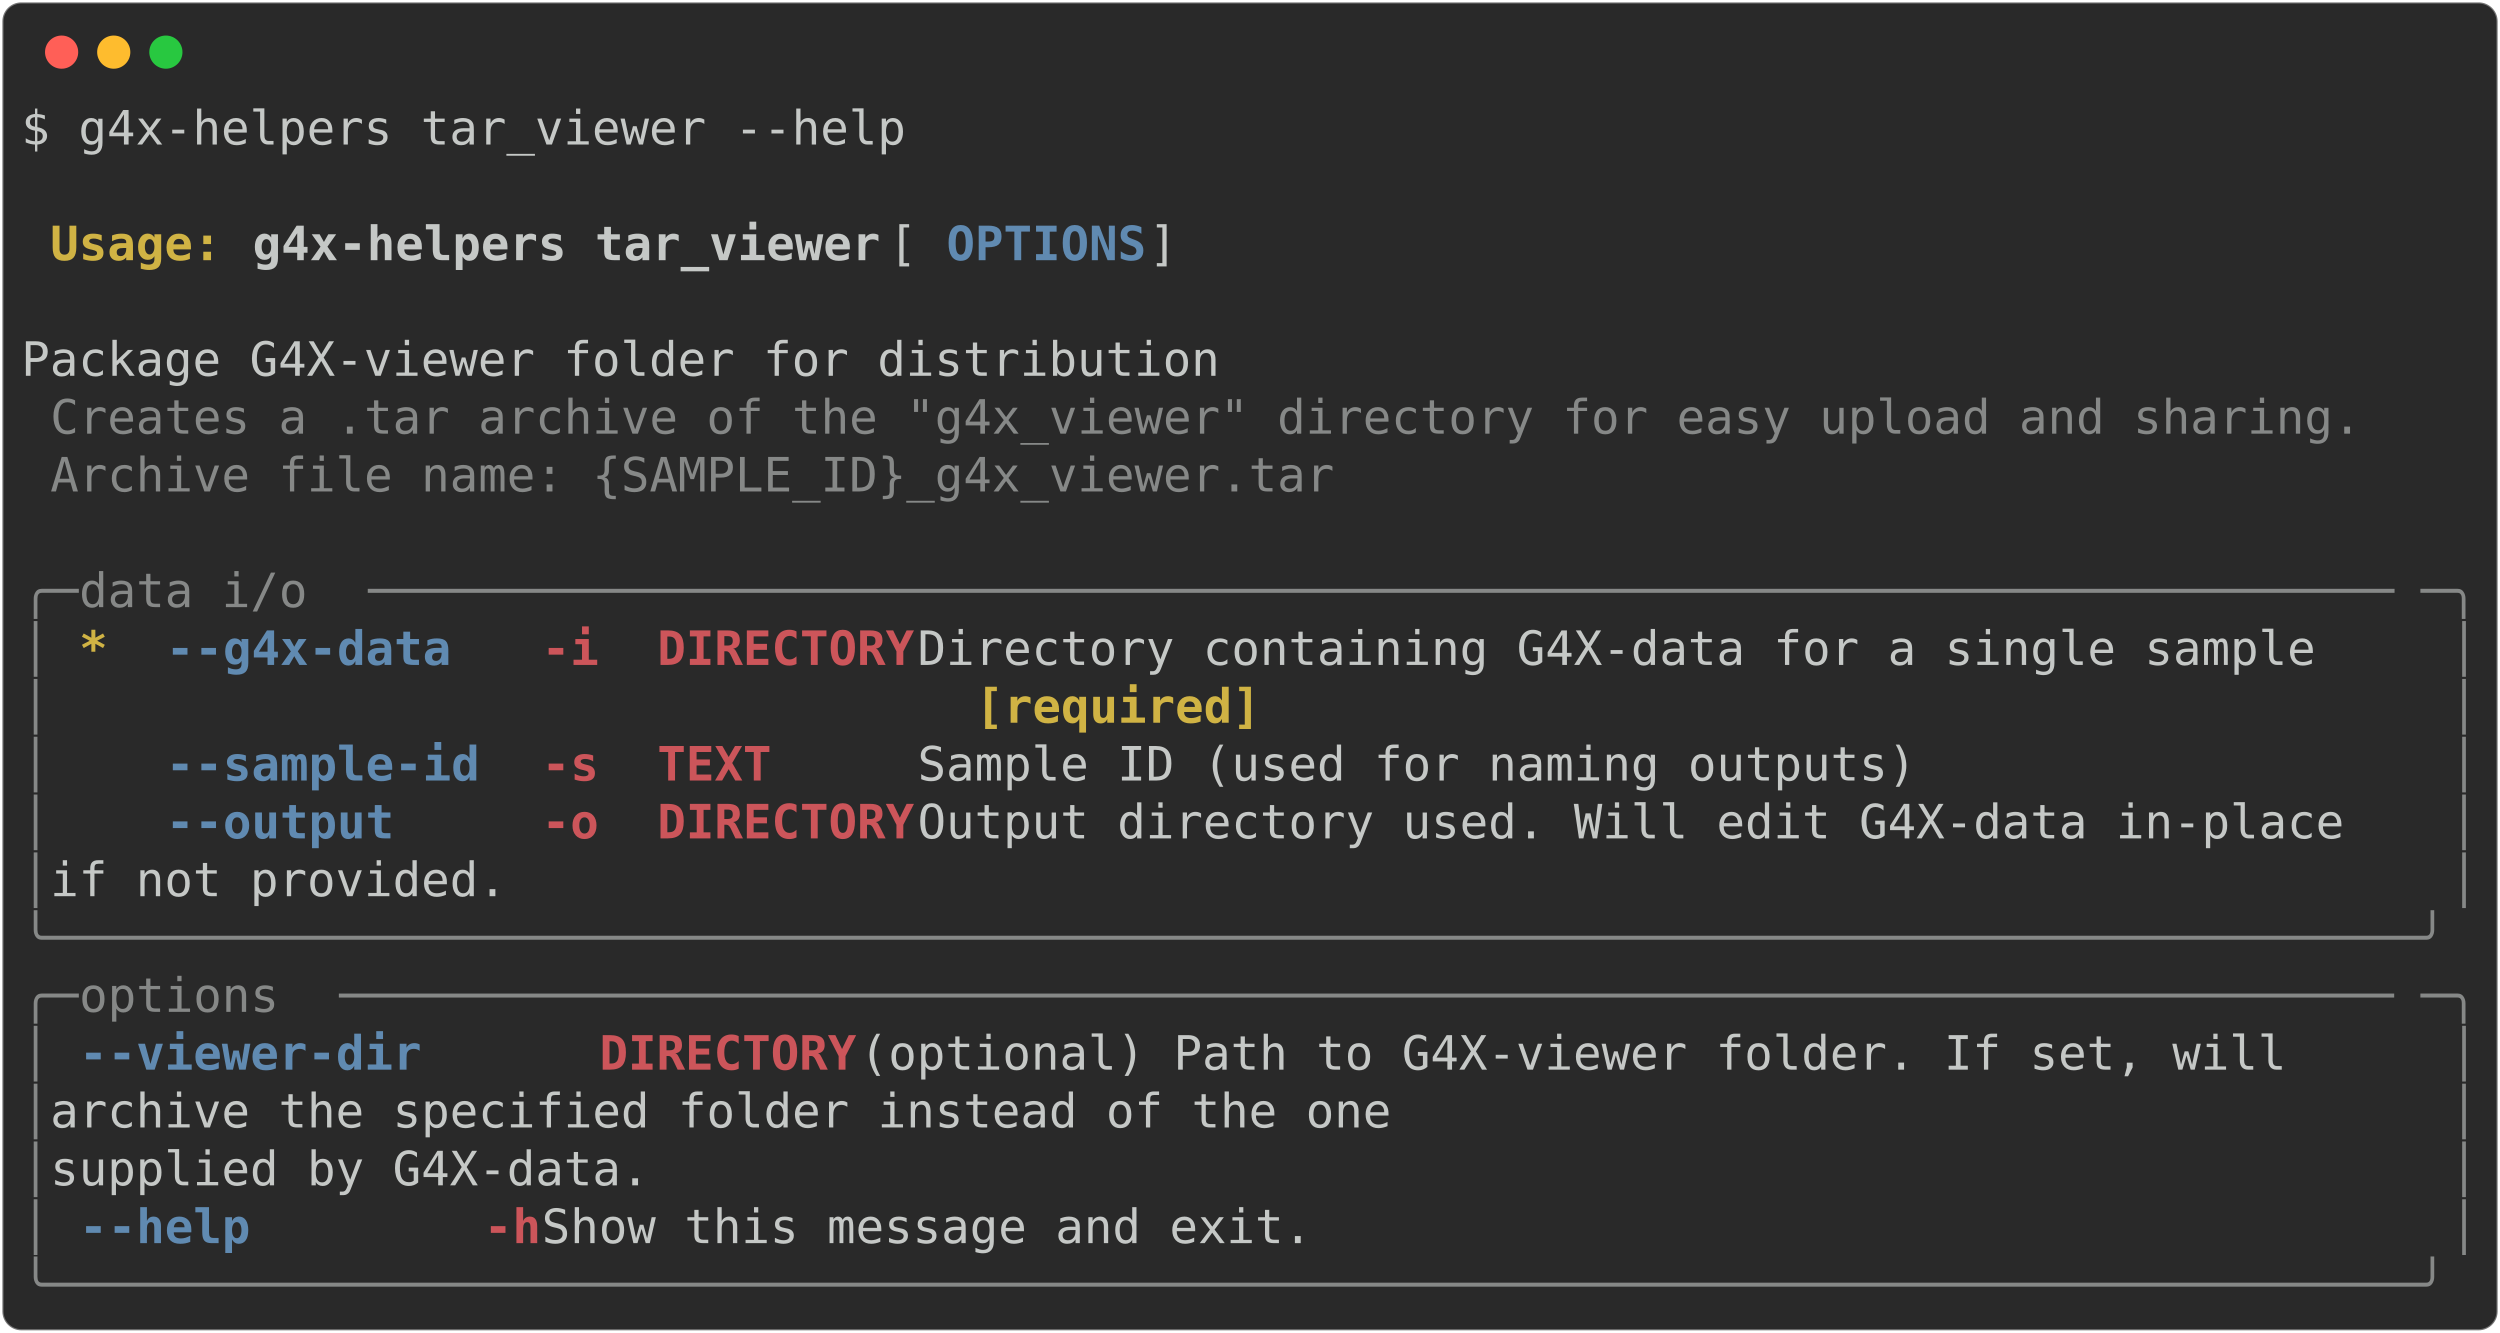
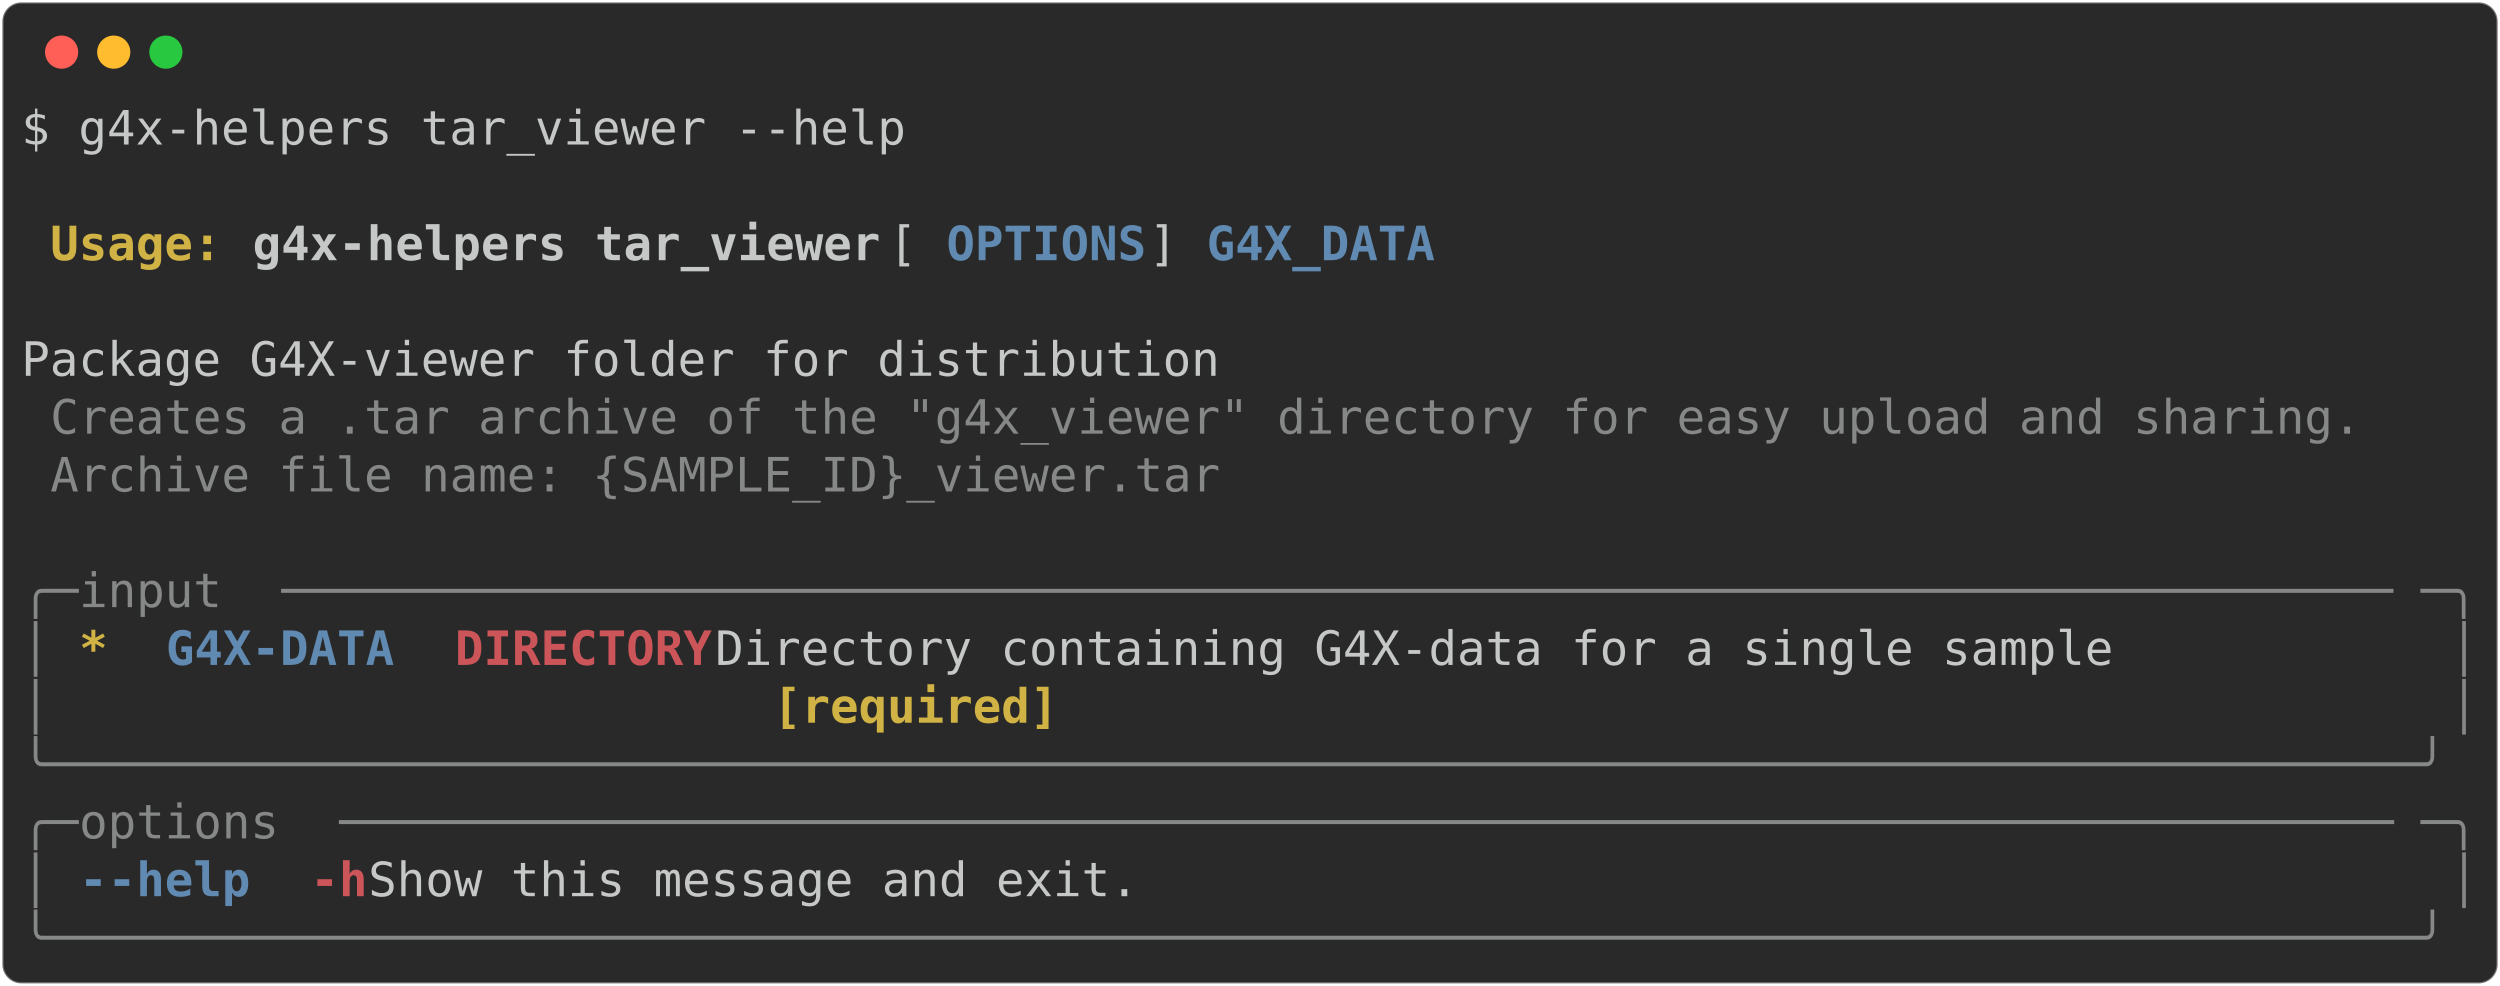
- <svg xmlns="http://www.w3.org/2000/svg" class="rich-terminal" viewBox="0 0 1055 562.4">
+ <svg xmlns="http://www.w3.org/2000/svg" class="rich-terminal" viewBox="0 0 1055 416.0">
  <style>

    @font-face {
        font-family: "Fira Code";
        src: local("FiraCode-Regular"),
                url("https://cdnjs.cloudflare.com/ajax/libs/firacode/6.2.0/woff2/FiraCode-Regular.woff2") format("woff2"),
                url("https://cdnjs.cloudflare.com/ajax/libs/firacode/6.2.0/woff/FiraCode-Regular.woff") format("woff");
        font-style: normal;
        font-weight: 400;
    }
    @font-face {
        font-family: "Fira Code";
        src: local("FiraCode-Bold"),
                url("https://cdnjs.cloudflare.com/ajax/libs/firacode/6.2.0/woff2/FiraCode-Bold.woff2") format("woff2"),
                url("https://cdnjs.cloudflare.com/ajax/libs/firacode/6.2.0/woff/FiraCode-Bold.woff") format("woff");
        font-style: bold;
        font-weight: 700;
    }

-     .terminal-2549807285-matrix {
+     .terminal-1200337161-matrix {
        font-family: Fira Code, monospace;
        font-size: 20px;
        line-height: 24.4px;
        font-variant-east-asian: full-width;
    }

-     .terminal-2549807285-title {
+     .terminal-1200337161-title {
        font-size: 18px;
        font-weight: bold;
        font-family: arial;
    }

-     .terminal-2549807285-r1 { fill: #c5c8c6 }
- .terminal-2549807285-r2 { fill: #d0b344;font-weight: bold }
- .terminal-2549807285-r3 { fill: #c5c8c6;font-weight: bold }
- .terminal-2549807285-r4 { fill: #608ab1;font-weight: bold }
- .terminal-2549807285-r5 { fill: #868887 }
- .terminal-2549807285-r6 { fill: #cc555a;font-weight: bold }
+     .terminal-1200337161-r1 { fill: #c5c8c6 }
+ .terminal-1200337161-r2 { fill: #d0b344;font-weight: bold }
+ .terminal-1200337161-r3 { fill: #c5c8c6;font-weight: bold }
+ .terminal-1200337161-r4 { fill: #608ab1;font-weight: bold }
+ .terminal-1200337161-r5 { fill: #868887 }
+ .terminal-1200337161-r6 { fill: #cc555a;font-weight: bold }
    </style>
  <defs>
-     <clipPath id="terminal-2549807285-clip-terminal">
-       <rect x="0" y="0" width="1036.0" height="511.4" />
+     <clipPath id="terminal-1200337161-clip-terminal">
+       <rect x="0" y="0" width="1036.0" height="365.0" />
    </clipPath>
-     <clipPath id="terminal-2549807285-line-0">
+     <clipPath id="terminal-1200337161-line-0">
      <rect x="0" y="1.5" width="1037" height="24.65" />
    </clipPath>
-     <clipPath id="terminal-2549807285-line-1">
+     <clipPath id="terminal-1200337161-line-1">
      <rect x="0" y="25.9" width="1037" height="24.65" />
    </clipPath>
-     <clipPath id="terminal-2549807285-line-2">
+     <clipPath id="terminal-1200337161-line-2">
      <rect x="0" y="50.3" width="1037" height="24.65" />
    </clipPath>
-     <clipPath id="terminal-2549807285-line-3">
+     <clipPath id="terminal-1200337161-line-3">
      <rect x="0" y="74.7" width="1037" height="24.65" />
    </clipPath>
-     <clipPath id="terminal-2549807285-line-4">
+     <clipPath id="terminal-1200337161-line-4">
      <rect x="0" y="99.1" width="1037" height="24.65" />
    </clipPath>
-     <clipPath id="terminal-2549807285-line-5">
+     <clipPath id="terminal-1200337161-line-5">
      <rect x="0" y="123.5" width="1037" height="24.65" />
    </clipPath>
-     <clipPath id="terminal-2549807285-line-6">
+     <clipPath id="terminal-1200337161-line-6">
      <rect x="0" y="147.9" width="1037" height="24.65" />
    </clipPath>
-     <clipPath id="terminal-2549807285-line-7">
+     <clipPath id="terminal-1200337161-line-7">
      <rect x="0" y="172.3" width="1037" height="24.65" />
    </clipPath>
-     <clipPath id="terminal-2549807285-line-8">
+     <clipPath id="terminal-1200337161-line-8">
      <rect x="0" y="196.7" width="1037" height="24.65" />
    </clipPath>
-     <clipPath id="terminal-2549807285-line-9">
+     <clipPath id="terminal-1200337161-line-9">
      <rect x="0" y="221.1" width="1037" height="24.65" />
    </clipPath>
-     <clipPath id="terminal-2549807285-line-10">
+     <clipPath id="terminal-1200337161-line-10">
      <rect x="0" y="245.5" width="1037" height="24.65" />
    </clipPath>
-     <clipPath id="terminal-2549807285-line-11">
+     <clipPath id="terminal-1200337161-line-11">
      <rect x="0" y="269.9" width="1037" height="24.65" />
    </clipPath>
-     <clipPath id="terminal-2549807285-line-12">
+     <clipPath id="terminal-1200337161-line-12">
      <rect x="0" y="294.3" width="1037" height="24.65" />
    </clipPath>
-     <clipPath id="terminal-2549807285-line-13">
+     <clipPath id="terminal-1200337161-line-13">
      <rect x="0" y="318.7" width="1037" height="24.65" />
    </clipPath>
-     <clipPath id="terminal-2549807285-line-14">
-       <rect x="0" y="343.1" width="1037" height="24.65" />
-     </clipPath>
-     <clipPath id="terminal-2549807285-line-15">
-       <rect x="0" y="367.5" width="1037" height="24.65" />
-     </clipPath>
-     <clipPath id="terminal-2549807285-line-16">
-       <rect x="0" y="391.9" width="1037" height="24.65" />
-     </clipPath>
-     <clipPath id="terminal-2549807285-line-17">
-       <rect x="0" y="416.3" width="1037" height="24.65" />
-     </clipPath>
-     <clipPath id="terminal-2549807285-line-18">
-       <rect x="0" y="440.7" width="1037" height="24.65" />
-     </clipPath>
-     <clipPath id="terminal-2549807285-line-19">
-       <rect x="0" y="465.1" width="1037" height="24.65" />
-     </clipPath>
  </defs>
-   <rect fill="#292929" stroke="rgba(255,255,255,0.35)" stroke-width="1" x="1" y="1" width="1053" height="560.4" rx="8" />
+   <rect fill="#292929" stroke="rgba(255,255,255,0.35)" stroke-width="1" x="1" y="1" width="1053" height="414" rx="8" />
  <g transform="translate(26,22)">
    <circle cx="0" cy="0" r="7" fill="#ff5f57" />
    <circle cx="22" cy="0" r="7" fill="#febc2e" />
    <circle cx="44" cy="0" r="7" fill="#28c840" />
  </g>
-   <g transform="translate(9, 41)" clip-path="url(#terminal-2549807285-clip-terminal)">
-     <g class="terminal-2549807285-matrix">
-       <text class="terminal-2549807285-r1" x="0" y="20" textLength="378.2" clip-path="url(#terminal-2549807285-line-0)">$ g4x-helpers tar_viewer --help</text>
-       <text class="terminal-2549807285-r1" x="1037" y="20" textLength="12.2" clip-path="url(#terminal-2549807285-line-0)">
+   <g transform="translate(9, 41)" clip-path="url(#terminal-1200337161-clip-terminal)">
+     <g class="terminal-1200337161-matrix">
+       <text class="terminal-1200337161-r1" x="0" y="20" textLength="378.2" clip-path="url(#terminal-1200337161-line-0)">$ g4x-helpers tar_viewer --help</text>
+       <text class="terminal-1200337161-r1" x="1037" y="20" textLength="12.2" clip-path="url(#terminal-1200337161-line-0)">
</text>
-       <text class="terminal-2549807285-r1" x="1037" y="44.4" textLength="12.2" clip-path="url(#terminal-2549807285-line-1)">
+       <text class="terminal-1200337161-r1" x="1037" y="44.4" textLength="12.2" clip-path="url(#terminal-1200337161-line-1)">
</text>
-       <text class="terminal-2549807285-r2" x="12.2" y="68.8" textLength="73.2" clip-path="url(#terminal-2549807285-line-2)">Usage:</text>
-       <text class="terminal-2549807285-r3" x="97.6" y="68.8" textLength="268.4" clip-path="url(#terminal-2549807285-line-2)">g4x-helpers tar_viewer</text>
-       <text class="terminal-2549807285-r1" x="366" y="68.8" textLength="24.4" clip-path="url(#terminal-2549807285-line-2)"> [</text>
-       <text class="terminal-2549807285-r4" x="390.4" y="68.8" textLength="85.4" clip-path="url(#terminal-2549807285-line-2)">OPTIONS</text>
-       <text class="terminal-2549807285-r1" x="475.8" y="68.8" textLength="561.2" clip-path="url(#terminal-2549807285-line-2)">]                                             </text>
-       <text class="terminal-2549807285-r1" x="1037" y="68.8" textLength="12.2" clip-path="url(#terminal-2549807285-line-2)">
+       <text class="terminal-1200337161-r2" x="12.2" y="68.8" textLength="73.2" clip-path="url(#terminal-1200337161-line-2)">Usage:</text>
+       <text class="terminal-1200337161-r3" x="97.6" y="68.8" textLength="268.4" clip-path="url(#terminal-1200337161-line-2)">g4x-helpers tar_viewer</text>
+       <text class="terminal-1200337161-r1" x="366" y="68.8" textLength="24.4" clip-path="url(#terminal-1200337161-line-2)"> [</text>
+       <text class="terminal-1200337161-r4" x="390.4" y="68.8" textLength="85.4" clip-path="url(#terminal-1200337161-line-2)">OPTIONS</text>
+       <text class="terminal-1200337161-r1" x="475.8" y="68.8" textLength="24.4" clip-path="url(#terminal-1200337161-line-2)">] </text>
+       <text class="terminal-1200337161-r4" x="500.2" y="68.8" textLength="97.6" clip-path="url(#terminal-1200337161-line-2)">G4X_DATA</text>
+       <text class="terminal-1200337161-r1" x="1037" y="68.8" textLength="12.2" clip-path="url(#terminal-1200337161-line-2)">
</text>
-       <text class="terminal-2549807285-r1" x="1037" y="93.2" textLength="12.2" clip-path="url(#terminal-2549807285-line-3)">
+       <text class="terminal-1200337161-r1" x="1037" y="93.2" textLength="12.2" clip-path="url(#terminal-1200337161-line-3)">
</text>
-       <text class="terminal-2549807285-r1" x="0" y="117.6" textLength="1037" clip-path="url(#terminal-2549807285-line-4)"> Package G4X-viewer folder for distribution                                          </text>
-       <text class="terminal-2549807285-r1" x="1037" y="117.6" textLength="12.2" clip-path="url(#terminal-2549807285-line-4)">
+       <text class="terminal-1200337161-r1" x="0" y="117.6" textLength="1037" clip-path="url(#terminal-1200337161-line-4)"> Package G4X-viewer folder for distribution                                          </text>
+       <text class="terminal-1200337161-r1" x="1037" y="117.6" textLength="12.2" clip-path="url(#terminal-1200337161-line-4)">
</text>
-       <text class="terminal-2549807285-r5" x="12.2" y="142" textLength="988.2" clip-path="url(#terminal-2549807285-line-5)">Creates a .tar archive of the "g4x_viewer" directory for easy upload and sharing.</text>
-       <text class="terminal-2549807285-r1" x="1037" y="142" textLength="12.2" clip-path="url(#terminal-2549807285-line-5)">
+       <text class="terminal-1200337161-r5" x="12.2" y="142" textLength="988.2" clip-path="url(#terminal-1200337161-line-5)">Creates a .tar archive of the "g4x_viewer" directory for easy upload and sharing.</text>
+       <text class="terminal-1200337161-r1" x="1037" y="142" textLength="12.2" clip-path="url(#terminal-1200337161-line-5)">
</text>
-       <text class="terminal-2549807285-r5" x="12.2" y="166.4" textLength="549" clip-path="url(#terminal-2549807285-line-6)">Archive file name: {SAMPLE_ID}_g4x_viewer.tar</text>
-       <text class="terminal-2549807285-r1" x="1037" y="166.4" textLength="12.2" clip-path="url(#terminal-2549807285-line-6)">
+       <text class="terminal-1200337161-r5" x="12.2" y="166.4" textLength="500.2" clip-path="url(#terminal-1200337161-line-6)">Archive file name: {SAMPLE_ID}_viewer.tar</text>
+       <text class="terminal-1200337161-r1" x="1037" y="166.4" textLength="12.2" clip-path="url(#terminal-1200337161-line-6)">
</text>
-       <text class="terminal-2549807285-r1" x="1037" y="190.8" textLength="12.2" clip-path="url(#terminal-2549807285-line-7)">
+       <text class="terminal-1200337161-r1" x="1037" y="190.8" textLength="12.2" clip-path="url(#terminal-1200337161-line-7)">
</text>
-       <text class="terminal-2549807285-r5" x="0" y="215.2" textLength="24.4" clip-path="url(#terminal-2549807285-line-8)">╭─</text>
-       <text class="terminal-2549807285-r5" x="24.4" y="215.2" textLength="122" clip-path="url(#terminal-2549807285-line-8)"> data i/o </text>
-       <text class="terminal-2549807285-r5" x="146.4" y="215.2" textLength="866.2" clip-path="url(#terminal-2549807285-line-8)">───────────────────────────────────────────────────────────────────────</text>
-       <text class="terminal-2549807285-r5" x="1012.6" y="215.2" textLength="24.4" clip-path="url(#terminal-2549807285-line-8)">─╮</text>
-       <text class="terminal-2549807285-r1" x="1037" y="215.2" textLength="12.2" clip-path="url(#terminal-2549807285-line-8)">
+       <text class="terminal-1200337161-r5" x="0" y="215.2" textLength="24.4" clip-path="url(#terminal-1200337161-line-8)">╭─</text>
+       <text class="terminal-1200337161-r5" x="24.4" y="215.2" textLength="85.4" clip-path="url(#terminal-1200337161-line-8)"> input </text>
+       <text class="terminal-1200337161-r5" x="109.8" y="215.2" textLength="902.8" clip-path="url(#terminal-1200337161-line-8)">──────────────────────────────────────────────────────────────────────────</text>
+       <text class="terminal-1200337161-r5" x="1012.6" y="215.2" textLength="24.4" clip-path="url(#terminal-1200337161-line-8)">─╮</text>
+       <text class="terminal-1200337161-r1" x="1037" y="215.2" textLength="12.2" clip-path="url(#terminal-1200337161-line-8)">
</text>
-       <text class="terminal-2549807285-r5" x="0" y="239.6" textLength="12.2" clip-path="url(#terminal-2549807285-line-9)">│</text>
-       <text class="terminal-2549807285-r2" x="24.4" y="239.6" textLength="12.2" clip-path="url(#terminal-2549807285-line-9)">*</text>
-       <text class="terminal-2549807285-r4" x="61" y="239.6" textLength="134.2" clip-path="url(#terminal-2549807285-line-9)">--g4x-data </text>
-       <text class="terminal-2549807285-r6" x="219.6" y="239.6" textLength="24.4" clip-path="url(#terminal-2549807285-line-9)">-i</text>
-       <text class="terminal-2549807285-r6" x="268.4" y="239.6" textLength="109.8" clip-path="url(#terminal-2549807285-line-9)">DIRECTORY</text>
-       <text class="terminal-2549807285-r1" x="378.2" y="239.6" textLength="646.6" clip-path="url(#terminal-2549807285-line-9)">  Directory containing G4X-data for a single sample  </text>
-       <text class="terminal-2549807285-r5" x="1024.8" y="239.6" textLength="12.2" clip-path="url(#terminal-2549807285-line-9)">│</text>
-       <text class="terminal-2549807285-r1" x="1037" y="239.6" textLength="12.2" clip-path="url(#terminal-2549807285-line-9)">
+       <text class="terminal-1200337161-r5" x="0" y="239.6" textLength="12.2" clip-path="url(#terminal-1200337161-line-9)">│</text>
+       <text class="terminal-1200337161-r2" x="24.4" y="239.6" textLength="12.2" clip-path="url(#terminal-1200337161-line-9)">*</text>
+       <text class="terminal-1200337161-r4" x="61" y="239.6" textLength="97.6" clip-path="url(#terminal-1200337161-line-9)">G4X-DATA</text>
+       <text class="terminal-1200337161-r6" x="183" y="239.6" textLength="109.8" clip-path="url(#terminal-1200337161-line-9)">DIRECTORY</text>
+       <text class="terminal-1200337161-r1" x="292.8" y="239.6" textLength="732" clip-path="url(#terminal-1200337161-line-9)">  Directory containing G4X-data for a single sample         </text>
+       <text class="terminal-1200337161-r5" x="1024.8" y="239.6" textLength="12.2" clip-path="url(#terminal-1200337161-line-9)">│</text>
+       <text class="terminal-1200337161-r1" x="1037" y="239.6" textLength="12.2" clip-path="url(#terminal-1200337161-line-9)">
</text>
-       <text class="terminal-2549807285-r5" x="0" y="264" textLength="12.2" clip-path="url(#terminal-2549807285-line-10)">│</text>
-       <text class="terminal-2549807285-r2" x="402.6" y="264" textLength="122" clip-path="url(#terminal-2549807285-line-10)">[required]</text>
-       <text class="terminal-2549807285-r5" x="1024.8" y="264" textLength="12.2" clip-path="url(#terminal-2549807285-line-10)">│</text>
-       <text class="terminal-2549807285-r1" x="1037" y="264" textLength="12.2" clip-path="url(#terminal-2549807285-line-10)">
+       <text class="terminal-1200337161-r5" x="0" y="264" textLength="12.2" clip-path="url(#terminal-1200337161-line-10)">│</text>
+       <text class="terminal-1200337161-r2" x="317.2" y="264" textLength="122" clip-path="url(#terminal-1200337161-line-10)">[required]</text>
+       <text class="terminal-1200337161-r5" x="1024.8" y="264" textLength="12.2" clip-path="url(#terminal-1200337161-line-10)">│</text>
+       <text class="terminal-1200337161-r1" x="1037" y="264" textLength="12.2" clip-path="url(#terminal-1200337161-line-10)">
</text>
-       <text class="terminal-2549807285-r5" x="0" y="288.4" textLength="12.2" clip-path="url(#terminal-2549807285-line-11)">│</text>
-       <text class="terminal-2549807285-r4" x="61" y="288.4" textLength="134.2" clip-path="url(#terminal-2549807285-line-11)">--sample-id</text>
-       <text class="terminal-2549807285-r6" x="219.6" y="288.4" textLength="24.4" clip-path="url(#terminal-2549807285-line-11)">-s</text>
-       <text class="terminal-2549807285-r6" x="268.4" y="288.4" textLength="109.8" clip-path="url(#terminal-2549807285-line-11)">TEXT     </text>
-       <text class="terminal-2549807285-r1" x="378.2" y="288.4" textLength="646.6" clip-path="url(#terminal-2549807285-line-11)">  Sample ID (used for naming outputs)                </text>
-       <text class="terminal-2549807285-r5" x="1024.8" y="288.4" textLength="12.2" clip-path="url(#terminal-2549807285-line-11)">│</text>
-       <text class="terminal-2549807285-r1" x="1037" y="288.4" textLength="12.2" clip-path="url(#terminal-2549807285-line-11)">
+       <text class="terminal-1200337161-r5" x="0" y="288.4" textLength="1037" clip-path="url(#terminal-1200337161-line-11)">╰───────────────────────────────────────────────────────────────────────────────────╯</text>
+       <text class="terminal-1200337161-r1" x="1037" y="288.4" textLength="12.2" clip-path="url(#terminal-1200337161-line-11)">
</text>
-       <text class="terminal-2549807285-r5" x="0" y="312.8" textLength="12.2" clip-path="url(#terminal-2549807285-line-12)">│</text>
-       <text class="terminal-2549807285-r4" x="61" y="312.8" textLength="134.2" clip-path="url(#terminal-2549807285-line-12)">--output   </text>
-       <text class="terminal-2549807285-r6" x="219.6" y="312.8" textLength="24.4" clip-path="url(#terminal-2549807285-line-12)">-o</text>
-       <text class="terminal-2549807285-r6" x="268.4" y="312.8" textLength="109.8" clip-path="url(#terminal-2549807285-line-12)">DIRECTORY</text>
-       <text class="terminal-2549807285-r1" x="378.2" y="312.8" textLength="646.6" clip-path="url(#terminal-2549807285-line-12)">  Output directory used. Will edit G4X-data in-place </text>
-       <text class="terminal-2549807285-r5" x="1024.8" y="312.8" textLength="12.2" clip-path="url(#terminal-2549807285-line-12)">│</text>
-       <text class="terminal-2549807285-r1" x="1037" y="312.8" textLength="12.2" clip-path="url(#terminal-2549807285-line-12)">
+       <text class="terminal-1200337161-r5" x="0" y="312.8" textLength="24.4" clip-path="url(#terminal-1200337161-line-12)">╭─</text>
+       <text class="terminal-1200337161-r5" x="24.4" y="312.8" textLength="109.8" clip-path="url(#terminal-1200337161-line-12)"> options </text>
+       <text class="terminal-1200337161-r5" x="134.2" y="312.8" textLength="878.4" clip-path="url(#terminal-1200337161-line-12)">────────────────────────────────────────────────────────────────────────</text>
+       <text class="terminal-1200337161-r5" x="1012.6" y="312.8" textLength="24.4" clip-path="url(#terminal-1200337161-line-12)">─╮</text>
+       <text class="terminal-1200337161-r1" x="1037" y="312.8" textLength="12.2" clip-path="url(#terminal-1200337161-line-12)">
</text>
-       <text class="terminal-2549807285-r5" x="0" y="337.2" textLength="12.2" clip-path="url(#terminal-2549807285-line-13)">│</text>
-       <text class="terminal-2549807285-r1" x="12.2" y="337.2" textLength="1012.6" clip-path="url(#terminal-2549807285-line-13)">                                if not provided.                                   </text>
-       <text class="terminal-2549807285-r5" x="1024.8" y="337.2" textLength="12.2" clip-path="url(#terminal-2549807285-line-13)">│</text>
-       <text class="terminal-2549807285-r1" x="1037" y="337.2" textLength="12.2" clip-path="url(#terminal-2549807285-line-13)">
+       <text class="terminal-1200337161-r5" x="0" y="337.2" textLength="12.2" clip-path="url(#terminal-1200337161-line-13)">│</text>
+       <text class="terminal-1200337161-r4" x="24.4" y="337.2" textLength="73.2" clip-path="url(#terminal-1200337161-line-13)">--help</text>
+       <text class="terminal-1200337161-r6" x="122" y="337.2" textLength="24.4" clip-path="url(#terminal-1200337161-line-13)">-h</text>
+       <text class="terminal-1200337161-r1" x="146.4" y="337.2" textLength="878.4" clip-path="url(#terminal-1200337161-line-13)">  Show this message and exit.                                           </text>
+       <text class="terminal-1200337161-r5" x="1024.8" y="337.2" textLength="12.2" clip-path="url(#terminal-1200337161-line-13)">│</text>
+       <text class="terminal-1200337161-r1" x="1037" y="337.2" textLength="12.2" clip-path="url(#terminal-1200337161-line-13)">
</text>
-       <text class="terminal-2549807285-r5" x="0" y="361.6" textLength="1037" clip-path="url(#terminal-2549807285-line-14)">╰───────────────────────────────────────────────────────────────────────────────────╯</text>
-       <text class="terminal-2549807285-r1" x="1037" y="361.6" textLength="12.2" clip-path="url(#terminal-2549807285-line-14)">
- </text>
-       <text class="terminal-2549807285-r5" x="0" y="386" textLength="24.4" clip-path="url(#terminal-2549807285-line-15)">╭─</text>
-       <text class="terminal-2549807285-r5" x="24.4" y="386" textLength="109.8" clip-path="url(#terminal-2549807285-line-15)"> options </text>
-       <text class="terminal-2549807285-r5" x="134.2" y="386" textLength="878.4" clip-path="url(#terminal-2549807285-line-15)">────────────────────────────────────────────────────────────────────────</text>
-       <text class="terminal-2549807285-r5" x="1012.6" y="386" textLength="24.4" clip-path="url(#terminal-2549807285-line-15)">─╮</text>
-       <text class="terminal-2549807285-r1" x="1037" y="386" textLength="12.2" clip-path="url(#terminal-2549807285-line-15)">
- </text>
-       <text class="terminal-2549807285-r5" x="0" y="410.4" textLength="12.2" clip-path="url(#terminal-2549807285-line-16)">│</text>
-       <text class="terminal-2549807285-r4" x="24.4" y="410.4" textLength="146.4" clip-path="url(#terminal-2549807285-line-16)">--viewer-dir</text>
-       <text class="terminal-2549807285-r6" x="244" y="410.4" textLength="109.8" clip-path="url(#terminal-2549807285-line-16)">DIRECTORY</text>
-       <text class="terminal-2549807285-r1" x="353.8" y="410.4" textLength="671" clip-path="url(#terminal-2549807285-line-16)">  (optional) Path to G4X-viewer folder. If set, will   </text>
-       <text class="terminal-2549807285-r5" x="1024.8" y="410.4" textLength="12.2" clip-path="url(#terminal-2549807285-line-16)">│</text>
-       <text class="terminal-2549807285-r1" x="1037" y="410.4" textLength="12.2" clip-path="url(#terminal-2549807285-line-16)">
- </text>
-       <text class="terminal-2549807285-r5" x="0" y="434.8" textLength="12.2" clip-path="url(#terminal-2549807285-line-17)">│</text>
-       <text class="terminal-2549807285-r1" x="12.2" y="434.8" textLength="1012.6" clip-path="url(#terminal-2549807285-line-17)">                              archive the specified folder instead of the one      </text>
-       <text class="terminal-2549807285-r5" x="1024.8" y="434.8" textLength="12.2" clip-path="url(#terminal-2549807285-line-17)">│</text>
-       <text class="terminal-2549807285-r1" x="1037" y="434.8" textLength="12.2" clip-path="url(#terminal-2549807285-line-17)">
- </text>
-       <text class="terminal-2549807285-r5" x="0" y="459.2" textLength="12.2" clip-path="url(#terminal-2549807285-line-18)">│</text>
-       <text class="terminal-2549807285-r1" x="12.2" y="459.2" textLength="1012.6" clip-path="url(#terminal-2549807285-line-18)">                              supplied by G4X-data.                                </text>
-       <text class="terminal-2549807285-r5" x="1024.8" y="459.2" textLength="12.2" clip-path="url(#terminal-2549807285-line-18)">│</text>
-       <text class="terminal-2549807285-r1" x="1037" y="459.2" textLength="12.2" clip-path="url(#terminal-2549807285-line-18)">
- </text>
-       <text class="terminal-2549807285-r5" x="0" y="483.6" textLength="12.2" clip-path="url(#terminal-2549807285-line-19)">│</text>
-       <text class="terminal-2549807285-r4" x="24.4" y="483.6" textLength="146.4" clip-path="url(#terminal-2549807285-line-19)">--help      </text>
-       <text class="terminal-2549807285-r6" x="195.2" y="483.6" textLength="24.4" clip-path="url(#terminal-2549807285-line-19)">-h</text>
-       <text class="terminal-2549807285-r1" x="219.6" y="483.6" textLength="805.2" clip-path="url(#terminal-2549807285-line-19)">             Show this message and exit.                          </text>
-       <text class="terminal-2549807285-r5" x="1024.8" y="483.6" textLength="12.2" clip-path="url(#terminal-2549807285-line-19)">│</text>
-       <text class="terminal-2549807285-r1" x="1037" y="483.6" textLength="12.2" clip-path="url(#terminal-2549807285-line-19)">
- </text>
-       <text class="terminal-2549807285-r5" x="0" y="508" textLength="1037" clip-path="url(#terminal-2549807285-line-20)">╰───────────────────────────────────────────────────────────────────────────────────╯</text>
-       <text class="terminal-2549807285-r1" x="1037" y="508" textLength="12.2" clip-path="url(#terminal-2549807285-line-20)">
+       <text class="terminal-1200337161-r5" x="0" y="361.6" textLength="1037" clip-path="url(#terminal-1200337161-line-14)">╰───────────────────────────────────────────────────────────────────────────────────╯</text>
+       <text class="terminal-1200337161-r1" x="1037" y="361.6" textLength="12.2" clip-path="url(#terminal-1200337161-line-14)">
</text>
    </g>
  </g>
</svg>
